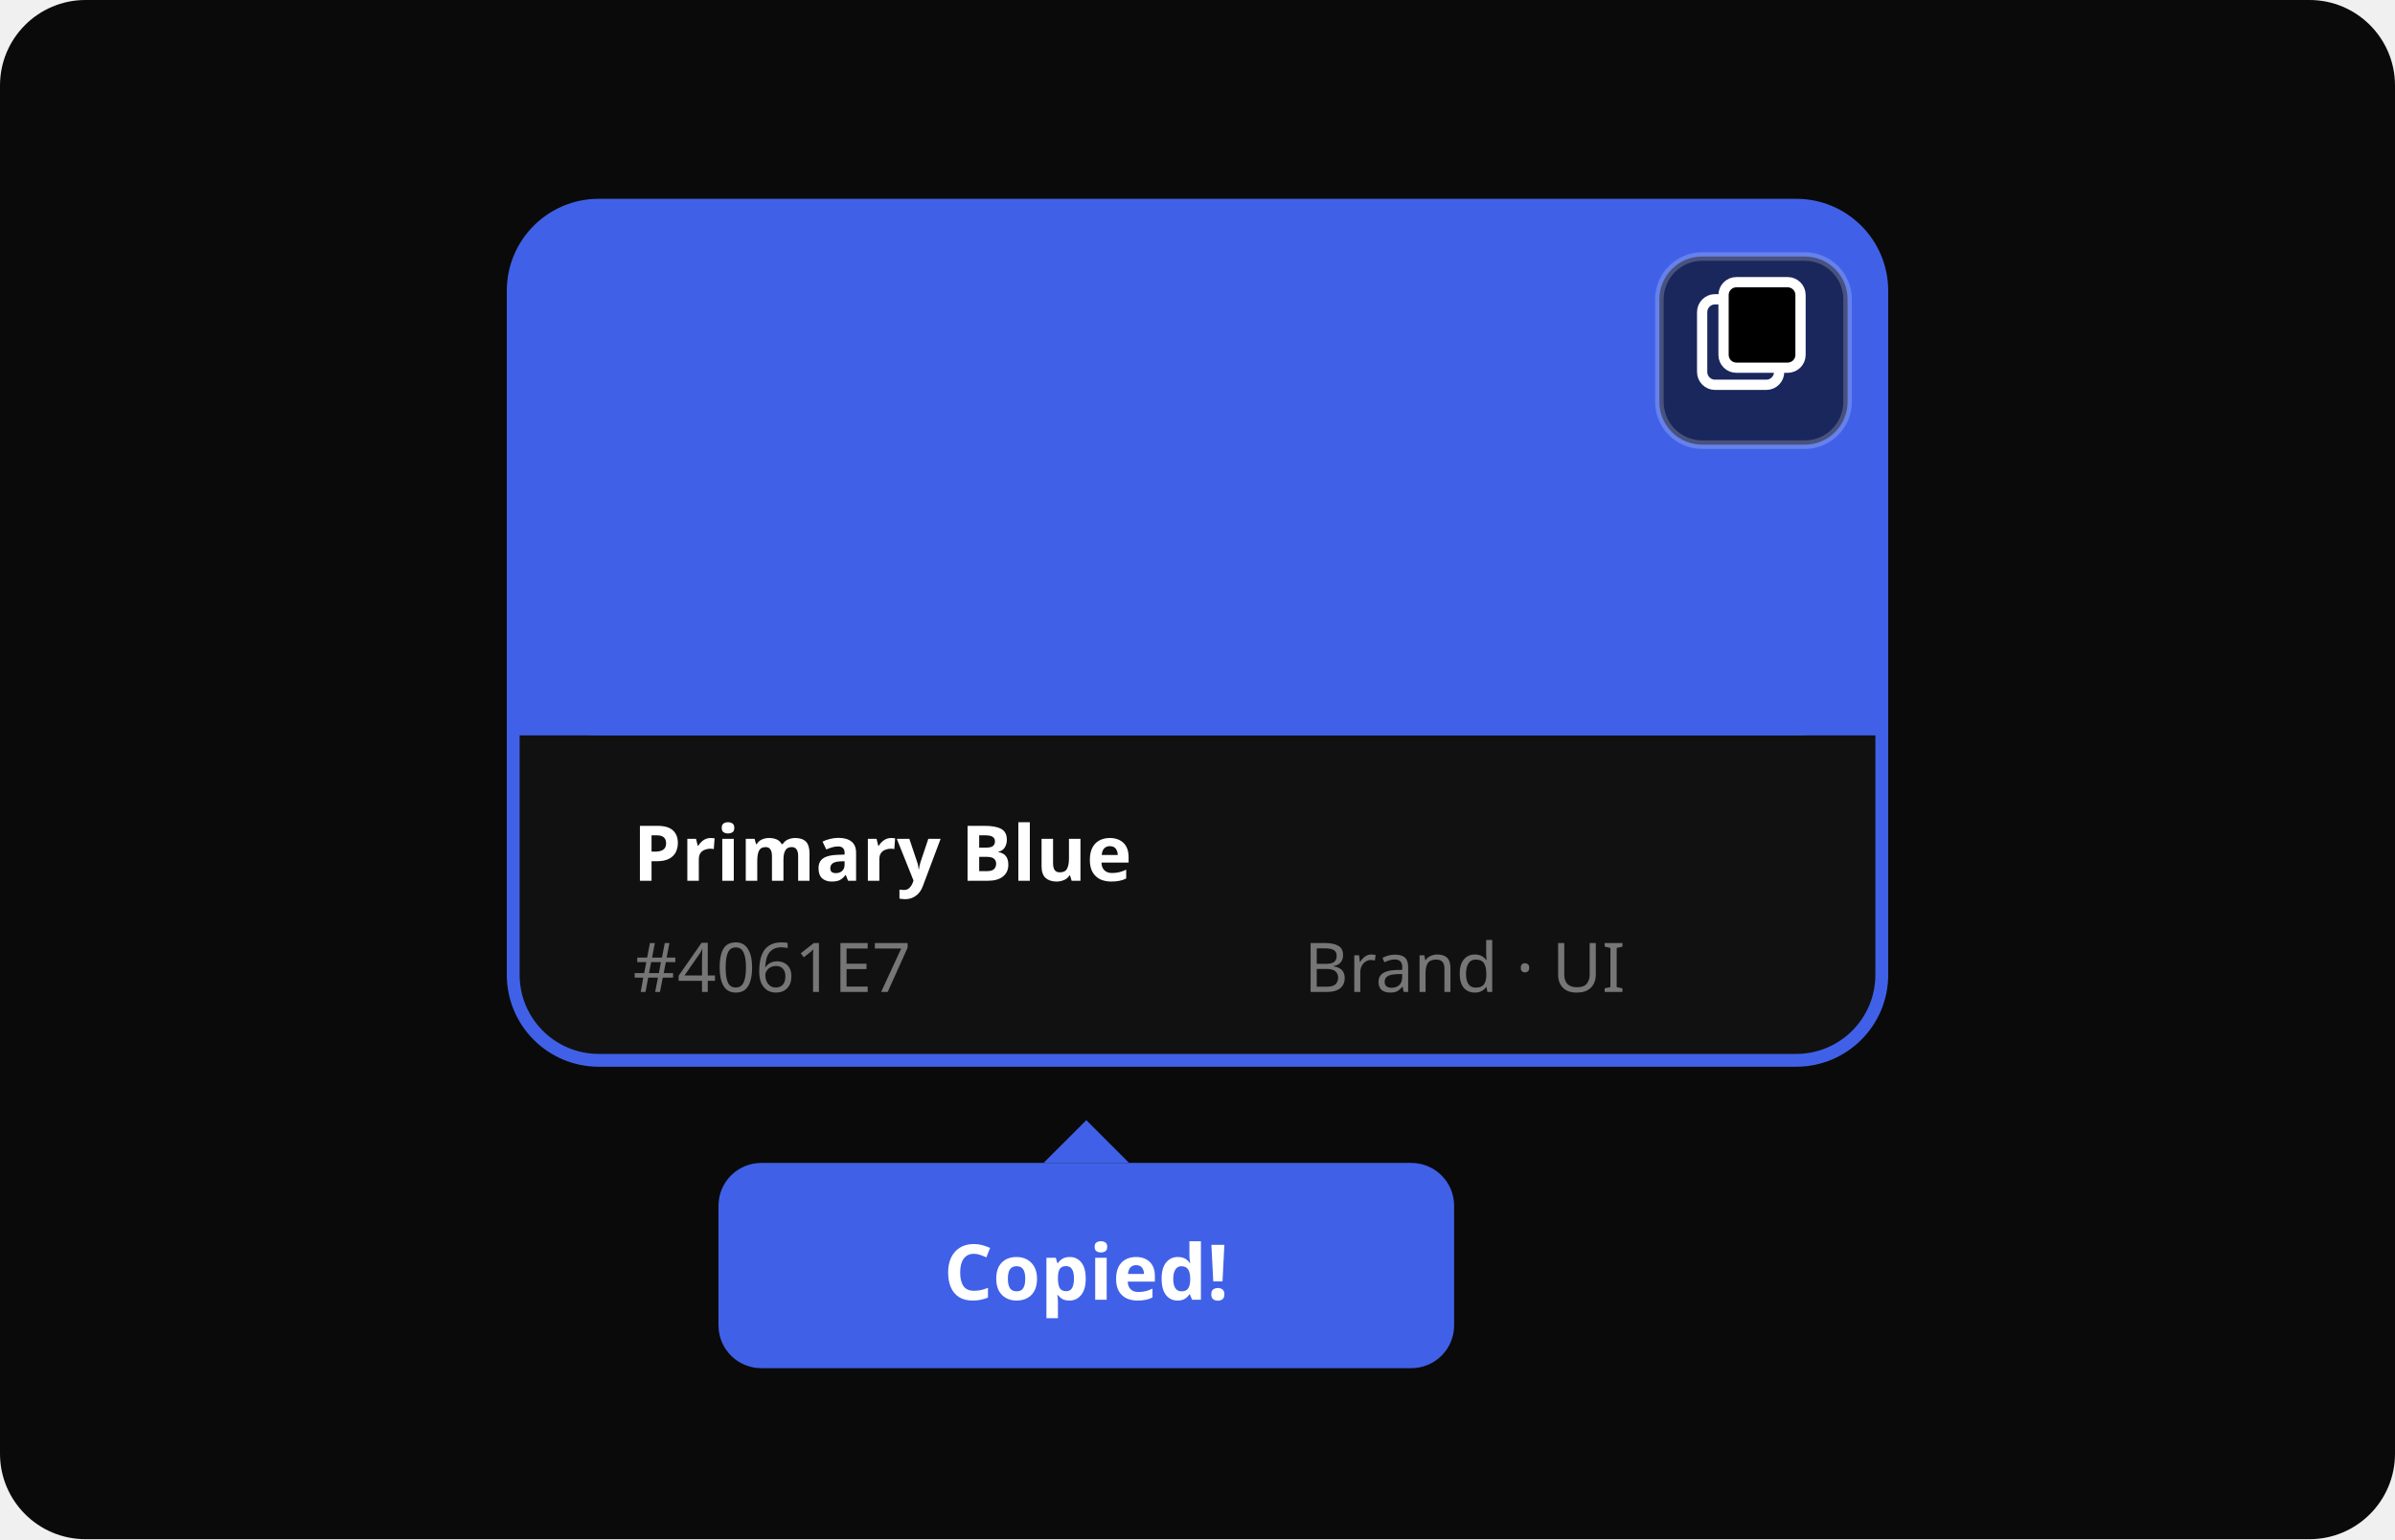
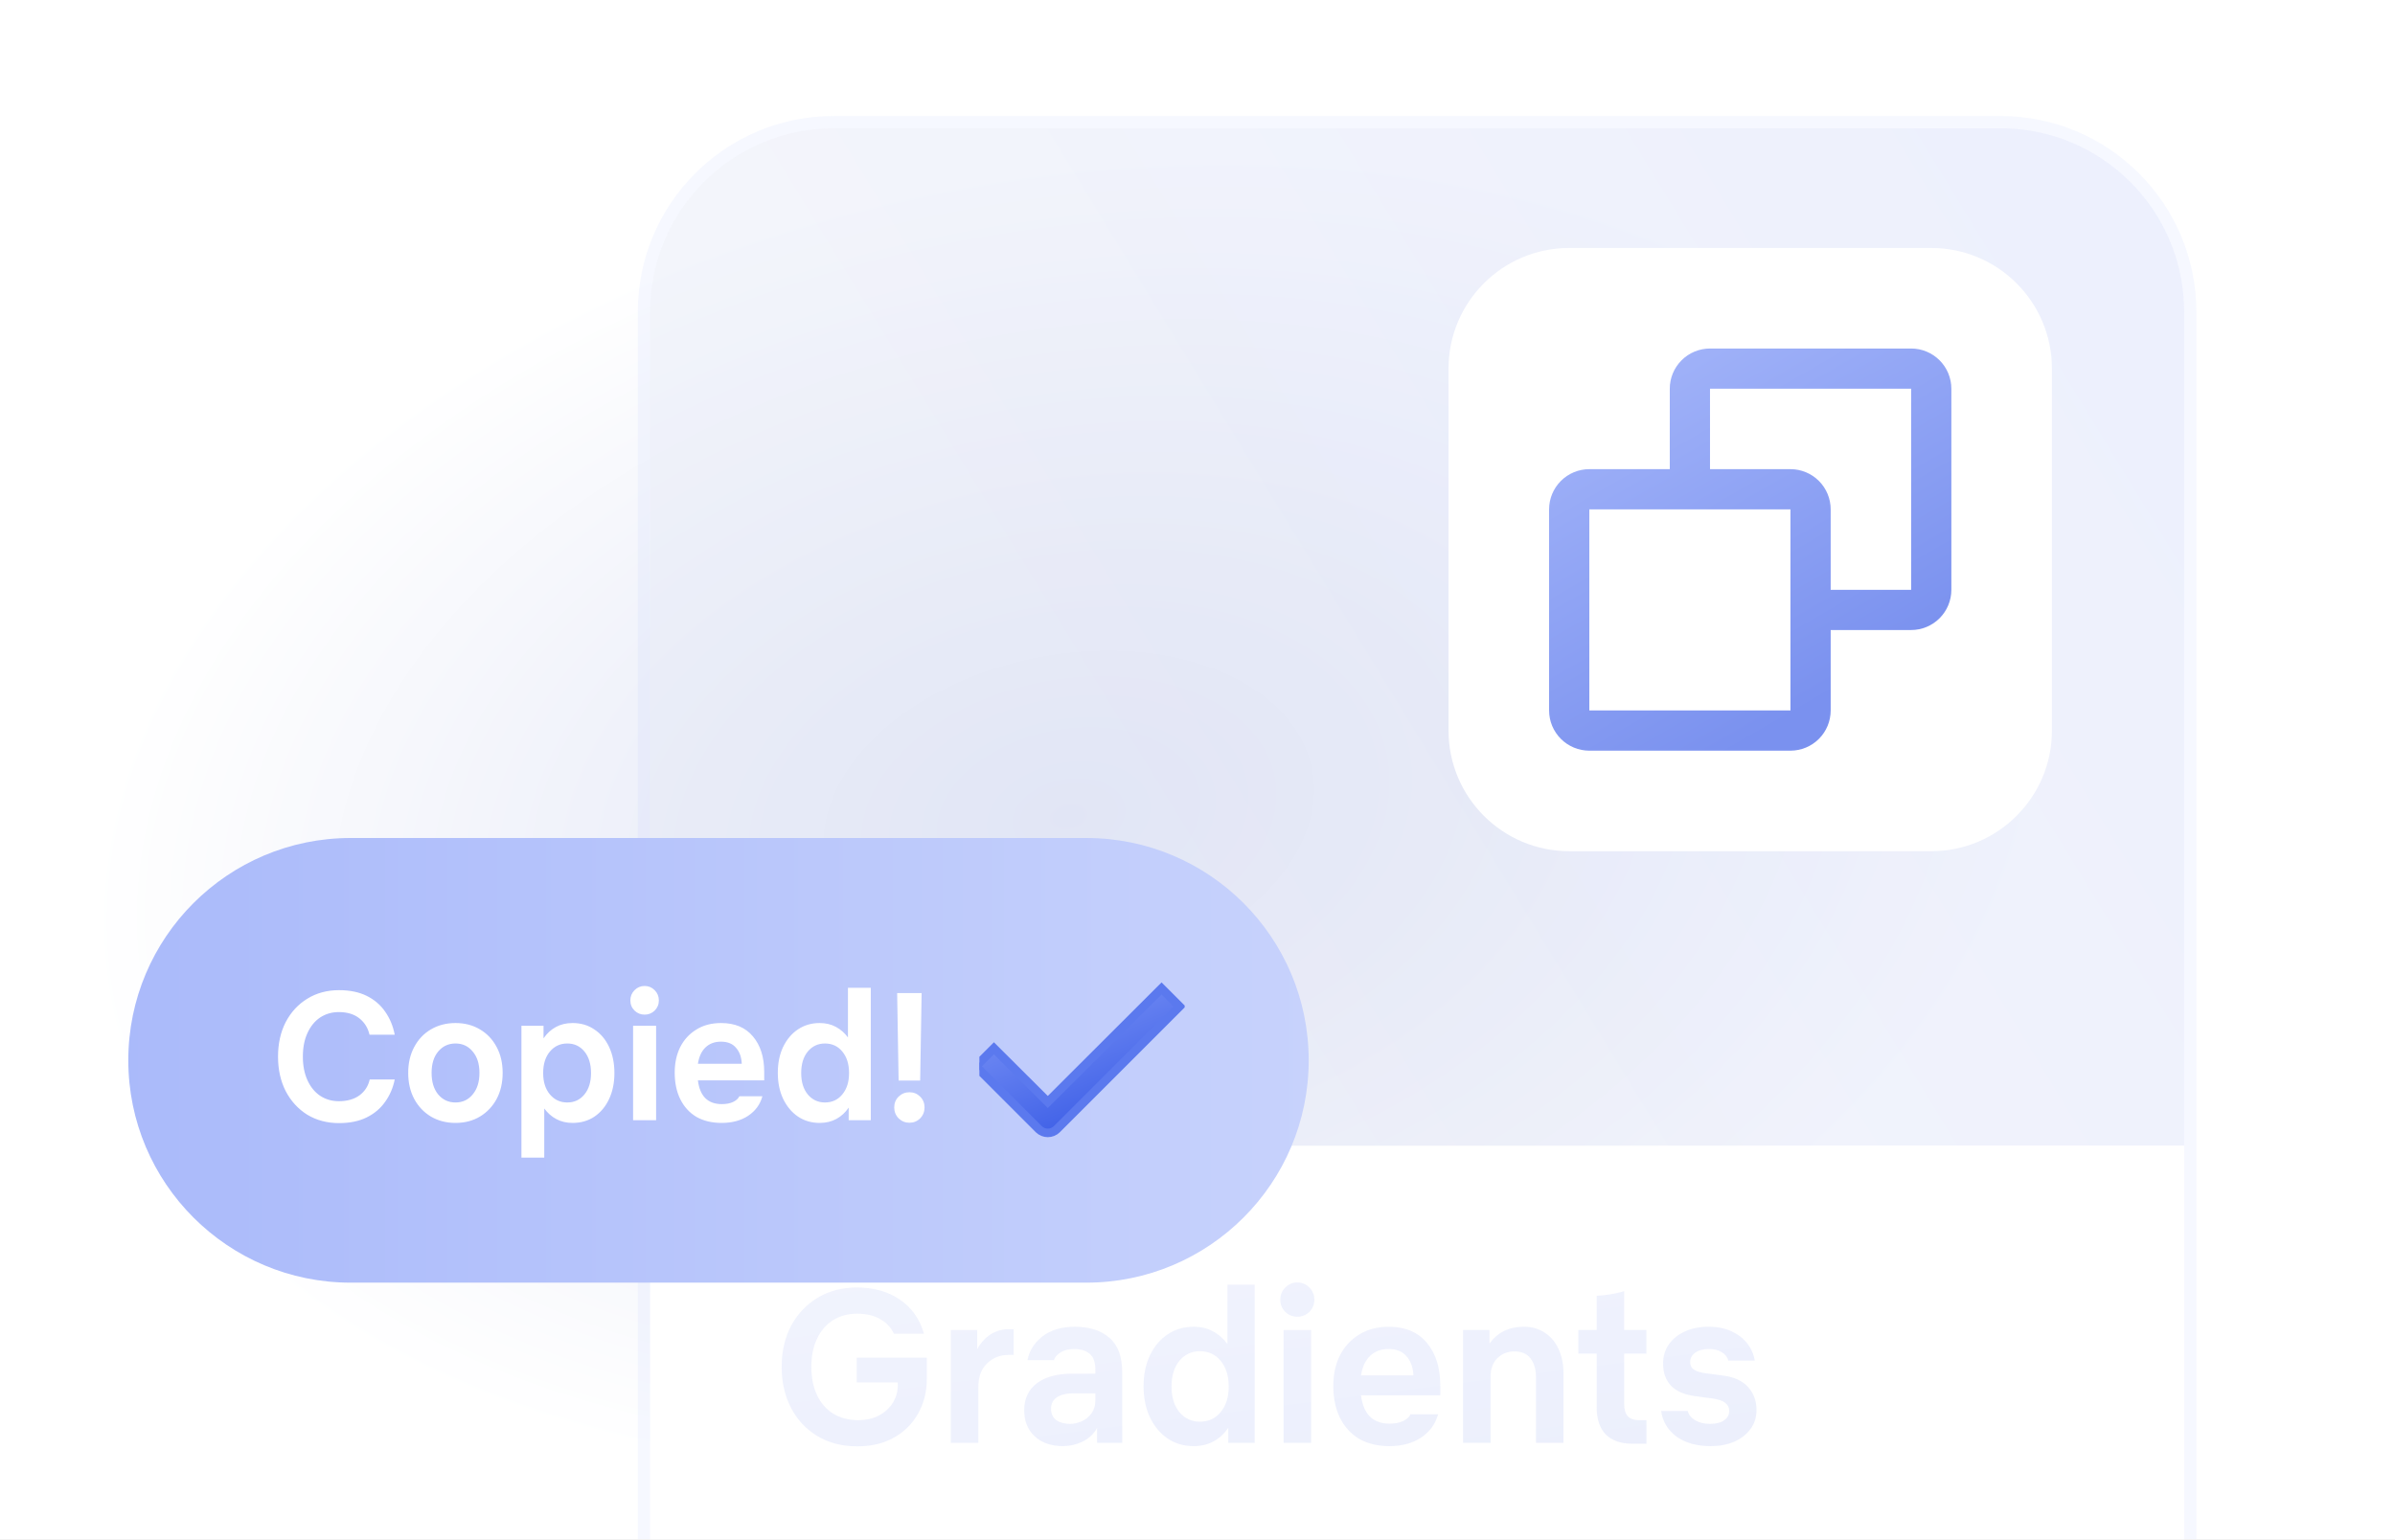
- <svg xmlns="http://www.w3.org/2000/svg" width="280" height="180" viewBox="0 0 280 180">
-   <rect width="280" height="180" fill="#0A0A0A" rx="10" />
-   <rect x="60" y="24" width="160" height="100" rx="10" fill="#111" stroke="#4061E7" stroke-width="1.5" />
-   <rect x="60" y="24" width="160" height="62" rx="10" fill="#4061E7" />
-   <rect x="60" y="70" width="160" height="16" fill="#4061E7" />
-   <rect x="194" y="30" width="22" height="22" rx="5" fill="rgba(0,0,0,0.6)" stroke="rgba(255,255,255,0.2)" stroke-width="1" />
-   <rect x="199" y="35" width="9" height="10" rx="1.5" fill="none" stroke="#FFFFFF" stroke-width="1.2" />
-   <rect x="201.5" y="33" width="9" height="10" rx="1.5" fill="#000" stroke="#FFFFFF" stroke-width="1.2" />
-   <text x="74" y="103" font-family="sans-serif" font-size="9" fill="#FFFFFF" font-weight="700">Primary Blue</text>
-   <text x="74" y="116" font-family="sans-serif" font-size="8" fill="#767676">#4061E7</text>
-   <text x="190" y="116" font-family="sans-serif" font-size="8" fill="#767676" text-anchor="end">Brand · UI</text>
-   <rect x="84" y="136" width="86" height="24" rx="5" fill="#4061E7" />
-   <polygon points="127,131 122,136 132,136" fill="#4061E7" />
-   <text x="127" y="152" font-family="sans-serif" font-size="9" fill="#FFFFFF" text-anchor="middle" font-weight="600">Copied!</text>
+ <svg xmlns="http://www.w3.org/2000/svg" width="280" height="180" viewBox="0 0 280 180" fill="none">
+   <g clip-path="url(#clip0_254_2938)">
+     <rect width="280" height="180" fill="url(#paint0_radial_254_2938)" />
+     <g clip-path="url(#clip1_254_2938)">
+       <mask id="path-1-outside-1_254_2938" maskUnits="userSpaceOnUse" x="74" y="13" width="183" height="224" fill="black">
+         <rect fill="white" x="74" y="13" width="183" height="224" />
+         <path d="M76 36.469C76 24.612 85.612 15 97.469 15H233.878C245.736 15 255.348 24.612 255.348 36.469V213.531C255.348 225.388 245.736 235 233.878 235H97.469C85.612 235 76 225.388 76 213.531V36.469Z" />
+       </mask>
+       <rect width="179.348" height="119" transform="translate(76 15)" fill="url(#paint1_linear_254_2938)" fill-opacity="0.4" />
+       <rect x="169.348" y="29" width="70.543" height="70.543" rx="14.109" fill="white" />
+       <path d="M223.431 40.757C224.679 40.757 225.875 41.253 226.757 42.135C227.639 43.017 228.134 44.213 228.134 45.46V68.975C228.134 70.222 227.639 71.418 226.757 72.3C225.875 73.182 224.679 73.678 223.431 73.678H214.025V83.083C214.025 84.331 213.53 85.527 212.648 86.409C211.766 87.291 210.57 87.786 209.323 87.786H185.808C184.561 87.786 183.365 87.291 182.483 86.409C181.601 85.527 181.105 84.331 181.105 83.083V59.569C181.105 58.322 181.601 57.125 182.483 56.243C183.365 55.361 184.561 54.866 185.808 54.866H195.214V45.46C195.214 44.213 195.709 43.017 196.591 42.135C197.473 41.253 198.669 40.757 199.917 40.757H223.431ZM185.808 83.083H209.323V59.569H185.808V83.083ZM199.917 54.866H209.323C210.57 54.866 211.766 55.361 212.648 56.243C213.53 57.125 214.025 58.322 214.025 59.569V68.975H223.431V45.46H199.917V54.866Z" fill="url(#paint2_linear_254_2938)" fill-opacity="0.7" />
+       <rect width="179.348" height="90.171" transform="translate(76 134)" fill="white" />
+       <path d="M92.482 164.652C91.751 163.24 91.385 161.641 91.385 159.854C91.385 158.051 91.751 156.452 92.482 155.057C93.231 153.662 94.268 152.564 95.595 151.765C96.922 150.965 98.454 150.565 100.189 150.565C102.162 150.565 103.838 151.042 105.216 151.994C106.594 152.93 107.53 154.257 108.023 155.975H104.502C104.195 155.278 103.676 154.716 102.945 154.291C102.213 153.849 101.295 153.628 100.189 153.628C99.134 153.628 98.198 153.883 97.382 154.393C96.582 154.903 95.961 155.627 95.519 156.562C95.076 157.481 94.855 158.578 94.855 159.854C94.855 161.113 95.076 162.21 95.519 163.146C95.961 164.082 96.591 164.805 97.407 165.315C98.241 165.826 99.211 166.081 100.316 166.081C101.235 166.081 102.043 165.902 102.741 165.545C103.438 165.171 103.983 164.677 104.374 164.065C104.765 163.435 104.961 162.738 104.961 161.972V161.666H100.163V158.782H108.355V161.232C108.355 162.729 108.023 164.073 107.36 165.264C106.713 166.455 105.778 167.399 104.553 168.097C103.345 168.794 101.899 169.143 100.214 169.143C98.445 169.143 96.897 168.743 95.57 167.944C94.243 167.144 93.214 166.047 92.482 164.652ZM111.161 155.541H114.249V157.762C114.658 157.03 115.176 156.46 115.806 156.052C116.452 155.644 117.175 155.439 117.975 155.439H118.511V158.451H117.899C116.912 158.451 116.078 158.782 115.398 159.446C114.717 160.092 114.377 161.02 114.377 162.227V168.735H111.161V155.541ZM131.197 168.735H128.262V167C127.837 167.731 127.259 168.267 126.527 168.607C125.795 168.948 125.047 169.118 124.281 169.118C122.903 169.118 121.797 168.735 120.964 167.969C120.147 167.204 119.739 166.191 119.739 164.933C119.739 163.571 120.232 162.517 121.219 161.768C122.206 161.02 123.584 160.645 125.353 160.645H128.058V160.135C128.058 159.301 127.837 158.697 127.395 158.323C126.952 157.949 126.348 157.762 125.583 157.762C124.936 157.762 124.4 157.898 123.975 158.17C123.567 158.425 123.312 158.723 123.209 159.063H120.122C120.343 157.94 120.93 157.013 121.882 156.282C122.852 155.533 124.111 155.159 125.659 155.159C127.378 155.159 128.73 155.593 129.717 156.46C130.704 157.311 131.197 158.646 131.197 160.467V168.735ZM127.599 165.29C127.905 164.881 128.058 164.38 128.058 163.784V162.942H125.532C124.698 162.942 124.043 163.095 123.567 163.401C123.107 163.708 122.878 164.158 122.878 164.754C122.878 165.332 123.082 165.775 123.49 166.081C123.915 166.37 124.451 166.515 125.098 166.515C125.557 166.515 126.017 166.413 126.476 166.208C126.935 166.004 127.31 165.698 127.599 165.29ZM146.686 168.735H143.598V166.974C143.139 167.655 142.569 168.182 141.889 168.556C141.208 168.931 140.426 169.118 139.541 169.118C138.401 169.118 137.389 168.82 136.504 168.224C135.636 167.629 134.947 166.804 134.437 165.749C133.944 164.694 133.697 163.486 133.697 162.125C133.697 160.747 133.944 159.539 134.437 158.502C134.947 157.447 135.636 156.63 136.504 156.052C137.389 155.456 138.401 155.159 139.541 155.159C140.392 155.159 141.149 155.337 141.812 155.695C142.476 156.052 143.037 156.545 143.496 157.175V150.233H146.686V168.735ZM142.705 165.137C143.335 164.388 143.649 163.393 143.649 162.151C143.649 160.892 143.335 159.888 142.705 159.14C142.093 158.391 141.285 158.017 140.281 158.017C139.311 158.017 138.512 158.391 137.882 159.14C137.27 159.888 136.963 160.892 136.963 162.151C136.963 163.393 137.27 164.388 137.882 165.137C138.512 165.885 139.311 166.26 140.281 166.26C141.285 166.26 142.093 165.885 142.705 165.137ZM150.063 155.541H153.279V168.735H150.063V155.541ZM150.267 150.565C150.659 150.174 151.126 149.978 151.671 149.978C152.215 149.978 152.683 150.174 153.074 150.565C153.466 150.957 153.661 151.433 153.661 151.994C153.661 152.556 153.466 153.032 153.074 153.423C152.683 153.798 152.215 153.985 151.671 153.985C151.126 153.985 150.659 153.798 150.267 153.423C149.876 153.032 149.68 152.556 149.68 151.994C149.68 151.433 149.876 150.957 150.267 150.565ZM162.435 169.118C161.074 169.118 159.9 168.837 158.914 168.276C157.944 167.697 157.195 166.88 156.668 165.826C156.14 164.771 155.877 163.52 155.877 162.074C155.877 160.747 156.132 159.565 156.642 158.527C157.17 157.489 157.918 156.673 158.888 156.077C159.858 155.465 161.015 155.159 162.359 155.159C164.281 155.159 165.761 155.78 166.799 157.022C167.854 158.264 168.381 159.922 168.381 161.998V163.172H159.118C159.39 165.383 160.504 166.489 162.461 166.489C163.09 166.489 163.618 166.387 164.043 166.183C164.468 165.979 164.757 165.715 164.911 165.392H168.126C167.82 166.532 167.156 167.442 166.135 168.122C165.132 168.786 163.898 169.118 162.435 169.118ZM165.242 160.849C165.208 159.931 164.945 159.191 164.451 158.629C163.975 158.051 163.269 157.762 162.333 157.762C161.448 157.762 160.725 158.034 160.164 158.578C159.62 159.106 159.271 159.863 159.118 160.849H165.242ZM171.047 155.541H174.134V157.124C175.087 155.814 176.423 155.159 178.141 155.159C179.094 155.159 179.91 155.388 180.591 155.848C181.288 156.29 181.824 156.92 182.199 157.736C182.59 158.553 182.785 159.497 182.785 160.569V168.735H179.57V161.054C179.57 160.135 179.357 159.403 178.932 158.859C178.524 158.315 177.894 158.042 177.044 158.042C176.261 158.042 175.598 158.306 175.053 158.833C174.526 159.361 174.262 160.084 174.262 161.003V168.735H171.047V155.541ZM186.668 158.298H184.525V155.541H186.668V151.535C187.774 151.484 188.846 151.305 189.884 150.999V155.541H192.487V158.298H189.884V164.218C189.884 165.46 190.445 166.081 191.568 166.081H192.487V168.837H190.828C189.501 168.837 188.472 168.48 187.74 167.765C187.025 167.034 186.668 165.97 186.668 164.575V158.298ZM195.99 167.995C194.969 167.229 194.374 166.234 194.203 165.009H197.317C197.402 165.417 197.683 165.775 198.159 166.081C198.635 166.37 199.222 166.515 199.92 166.515C200.617 166.515 201.162 166.379 201.553 166.106C201.961 165.834 202.165 165.468 202.165 165.009C202.165 164.618 202.012 164.303 201.706 164.065C201.417 163.81 200.881 163.631 200.098 163.529L198.184 163.274C196.908 163.104 195.964 162.695 195.352 162.049C194.739 161.385 194.433 160.526 194.433 159.471C194.433 158.604 194.663 157.847 195.122 157.2C195.581 156.554 196.211 156.052 197.011 155.695C197.81 155.337 198.712 155.159 199.716 155.159C200.77 155.159 201.681 155.337 202.446 155.695C203.212 156.052 203.824 156.528 204.284 157.124C204.743 157.719 205.032 158.383 205.151 159.114H202.063C201.944 158.689 201.681 158.357 201.272 158.119C200.881 157.881 200.388 157.762 199.792 157.762C199.129 157.762 198.593 157.906 198.184 158.195C197.793 158.485 197.598 158.85 197.598 159.293C197.598 159.684 197.751 159.982 198.057 160.186C198.363 160.39 198.873 160.535 199.588 160.62L201.502 160.875C202.778 161.045 203.739 161.496 204.386 162.227C205.032 162.959 205.355 163.844 205.355 164.881C205.355 165.749 205.117 166.498 204.641 167.127C204.181 167.757 203.543 168.25 202.727 168.607C201.927 168.948 201.017 169.118 199.996 169.118C198.363 169.118 197.028 168.743 195.99 167.995Z" fill="url(#paint3_linear_254_2938)" fill-opacity="0.1" />
+     </g>
+     <path d="M97.469 15V16.431H233.878V15V13.569H97.469V15ZM255.348 36.469H253.917V213.531H255.348H256.779V36.469H255.348ZM233.878 235V233.569H97.469V235V236.431H233.878V235ZM76 213.531H77.431V36.469H76H74.569V213.531H76ZM97.469 235V233.569C86.403 233.569 77.431 224.597 77.431 213.531H76H74.569C74.569 226.178 84.822 236.431 97.469 236.431V235ZM255.348 213.531H253.917C253.917 224.597 244.945 233.569 233.878 233.569V235V236.431C246.526 236.431 256.779 226.178 256.779 213.531H255.348ZM233.878 15V16.431C244.945 16.431 253.917 25.403 253.917 36.469H255.348H256.779C256.779 23.822 246.526 13.569 233.878 13.569V15ZM97.469 15V13.569C84.822 13.569 74.569 23.822 74.569 36.469H76H77.431C77.431 25.403 86.403 16.431 97.469 16.431V15Z" fill="#A9B9FA" fill-opacity="0.1" mask="url(#path-1-outside-1_254_2938)" />
+     <path d="M15 124C15 109.641 26.641 98 41 98H127C141.359 98 153 109.641 153 124V124C153 138.359 141.359 150 127 150H41C26.641 150 15 138.359 15 124V124Z" fill="url(#paint4_linear_254_2938)" />
+     <path d="M33.401 127.605C32.803 126.423 32.504 125.078 32.504 123.569C32.504 122.045 32.803 120.7 33.401 119.532C34.013 118.365 34.853 117.454 35.92 116.799C37.002 116.13 38.241 115.795 39.636 115.795C40.889 115.795 41.964 116.016 42.861 116.457C43.758 116.899 44.477 117.511 45.018 118.294C45.573 119.077 45.95 119.981 46.149 121.006H43.202C43.017 120.209 42.619 119.568 42.007 119.084C41.394 118.6 40.597 118.358 39.615 118.358C38.789 118.358 38.056 118.572 37.415 118.999C36.789 119.426 36.298 120.031 35.942 120.814C35.586 121.583 35.408 122.501 35.408 123.569C35.408 124.622 35.586 125.54 35.942 126.323C36.298 127.106 36.789 127.711 37.415 128.138C38.056 128.566 38.789 128.779 39.615 128.779C40.597 128.779 41.401 128.551 42.028 128.096C42.654 127.626 43.053 127.007 43.224 126.238H46.149C45.95 127.22 45.573 128.096 45.018 128.865C44.477 129.633 43.758 130.238 42.861 130.68C41.964 131.121 40.889 131.342 39.636 131.342C38.241 131.342 37.002 131.014 35.92 130.359C34.853 129.69 34.013 128.772 33.401 127.605ZM48.429 128.523C47.959 127.64 47.724 126.622 47.724 125.469C47.724 124.316 47.959 123.305 48.429 122.437C48.899 121.554 49.547 120.871 50.372 120.387C51.212 119.888 52.173 119.639 53.255 119.639C54.337 119.639 55.291 119.888 56.117 120.387C56.942 120.871 57.59 121.554 58.06 122.437C58.53 123.305 58.765 124.316 58.765 125.469C58.765 126.622 58.53 127.64 58.06 128.523C57.59 129.391 56.942 130.075 56.117 130.573C55.291 131.071 54.337 131.32 53.255 131.32C52.173 131.32 51.212 131.071 50.372 130.573C49.547 130.075 48.899 129.391 48.429 128.523ZM56.053 125.469C56.053 124.416 55.789 123.583 55.263 122.971C54.75 122.344 54.081 122.031 53.255 122.031C52.429 122.031 51.753 122.344 51.227 122.971C50.714 123.583 50.458 124.416 50.458 125.469C50.458 126.523 50.714 127.363 51.227 127.989C51.753 128.615 52.429 128.929 53.255 128.929C54.081 128.929 54.75 128.615 55.263 127.989C55.789 127.363 56.053 126.523 56.053 125.469ZM60.961 119.96H63.545V121.433C63.929 120.864 64.406 120.422 64.976 120.109C65.545 119.796 66.2 119.639 66.94 119.639C67.908 119.639 68.755 119.888 69.481 120.387C70.222 120.871 70.798 121.554 71.211 122.437C71.624 123.319 71.831 124.337 71.831 125.49C71.831 126.629 71.624 127.64 71.211 128.523C70.798 129.406 70.222 130.096 69.481 130.594C68.755 131.078 67.908 131.32 66.94 131.32C66.228 131.32 65.595 131.171 65.04 130.872C64.484 130.573 64.015 130.16 63.63 129.633V135.378H60.961V119.96ZM66.321 122.031C65.495 122.031 64.819 122.344 64.292 122.971C63.766 123.597 63.502 124.437 63.502 125.49C63.502 126.53 63.766 127.363 64.292 127.989C64.819 128.615 65.495 128.929 66.321 128.929C67.147 128.929 67.816 128.615 68.328 127.989C68.841 127.363 69.097 126.53 69.097 125.49C69.097 124.437 68.841 123.597 68.328 122.971C67.816 122.344 67.147 122.031 66.321 122.031ZM74.016 119.96H76.706V131H74.016V119.96ZM74.186 115.795C74.514 115.468 74.906 115.304 75.361 115.304C75.817 115.304 76.208 115.468 76.536 115.795C76.863 116.123 77.027 116.521 77.027 116.991C77.027 117.461 76.863 117.86 76.536 118.187C76.208 118.5 75.817 118.657 75.361 118.657C74.906 118.657 74.514 118.5 74.186 118.187C73.859 117.86 73.695 117.461 73.695 116.991C73.695 116.521 73.859 116.123 74.186 115.795ZM84.369 131.32C83.23 131.32 82.248 131.085 81.422 130.616C80.61 130.132 79.984 129.448 79.543 128.566C79.101 127.683 78.881 126.637 78.881 125.426C78.881 124.316 79.094 123.327 79.521 122.458C79.963 121.59 80.589 120.906 81.4 120.408C82.212 119.896 83.18 119.639 84.305 119.639C85.913 119.639 87.152 120.159 88.02 121.198C88.903 122.237 89.344 123.625 89.344 125.362V126.345H81.593C81.82 128.195 82.753 129.121 84.39 129.121C84.917 129.121 85.358 129.035 85.714 128.865C86.07 128.694 86.312 128.473 86.44 128.203H89.131C88.875 129.156 88.319 129.918 87.465 130.487C86.625 131.043 85.593 131.32 84.369 131.32ZM86.718 124.401C86.689 123.633 86.469 123.013 86.056 122.544C85.657 122.059 85.066 121.817 84.283 121.817C83.543 121.817 82.938 122.045 82.468 122.501C82.013 122.942 81.721 123.576 81.593 124.401H86.718ZM101.804 131H99.22V129.527C98.836 130.096 98.359 130.537 97.789 130.851C97.22 131.164 96.565 131.32 95.825 131.32C94.871 131.32 94.024 131.071 93.283 130.573C92.557 130.075 91.981 129.384 91.554 128.501C91.141 127.619 90.934 126.608 90.934 125.469C90.934 124.316 91.141 123.305 91.554 122.437C91.981 121.554 92.557 120.871 93.283 120.387C94.024 119.888 94.871 119.639 95.825 119.639C96.536 119.639 97.17 119.789 97.725 120.088C98.28 120.387 98.75 120.8 99.135 121.326V115.518H101.804V131ZM98.473 127.989C98.999 127.363 99.263 126.53 99.263 125.49C99.263 124.437 98.999 123.597 98.473 122.971C97.96 122.344 97.284 122.031 96.444 122.031C95.632 122.031 94.963 122.344 94.436 122.971C93.924 123.597 93.668 124.437 93.668 125.49C93.668 126.53 93.924 127.363 94.436 127.989C94.963 128.615 95.632 128.929 96.444 128.929C97.284 128.929 97.96 128.615 98.473 127.989ZM104.886 116.137H107.748L107.577 126.366H105.057L104.886 116.137ZM106.317 131.299C105.833 131.299 105.413 131.128 105.057 130.786C104.715 130.431 104.544 130.003 104.544 129.505C104.544 129.007 104.715 128.587 105.057 128.245C105.413 127.904 105.833 127.733 106.317 127.733C106.815 127.733 107.235 127.904 107.577 128.245C107.918 128.587 108.089 129.007 108.089 129.505C108.089 130.003 107.918 130.431 107.577 130.786C107.235 131.128 106.815 131.299 106.317 131.299Z" fill="white" />
+     <g clip-path="url(#clip2_254_2938)">
+       <path d="M137.907 117.7L123.554 132.054L123.55 132.057C123.27 132.332 122.893 132.485 122.5 132.486C122.108 132.486 121.731 132.332 121.45 132.057L121.446 132.054L114.093 124.7L115.847 122.946L116.199 122.593L116.553 122.945L122.499 128.873L135.446 115.946L135.8 115.593L137.907 117.7Z" fill="url(#paint5_linear_254_2938)" stroke="#5B79EE" />
+     </g>
+   </g>
+   <defs>
+     <radialGradient id="paint0_radial_254_2938" cx="0" cy="0" r="1" gradientUnits="userSpaceOnUse" gradientTransform="translate(125 95.5) rotate(78.6162) scale(75.9951 115.413)">
+       <stop stop-color="#E1E5F5" />
+       <stop offset="1" stop-color="white" />
+     </radialGradient>
+     <linearGradient id="paint1_linear_254_2938" x1="245" y1="-34.303" x2="58.034" y2="79.818" gradientUnits="userSpaceOnUse">
+       <stop stop-color="#C7D2FC" />
+       <stop offset="1" stop-color="#E1E5F5" />
+     </linearGradient>
+     <linearGradient id="paint2_linear_254_2938" x1="214.697" y1="81.068" x2="185.606" y2="30.68" gradientUnits="userSpaceOnUse">
+       <stop stop-color="#4061E7" />
+       <stop offset="1" stop-color="#889FF9" />
+     </linearGradient>
+     <linearGradient id="paint3_linear_254_2938" x1="197.972" y1="172.021" x2="192.106" y2="125.619" gradientUnits="userSpaceOnUse">
+       <stop stop-color="#4061E7" />
+       <stop offset="1" stop-color="#889FF9" />
+     </linearGradient>
+     <linearGradient id="paint4_linear_254_2938" x1="153.595" y1="118.597" x2="8.884" y2="118.597" gradientUnits="userSpaceOnUse">
+       <stop stop-color="#C7D2FC" />
+       <stop offset="1" stop-color="#A9B9FA" />
+     </linearGradient>
+     <linearGradient id="paint5_linear_254_2938" x1="130.8" y1="129.745" x2="123.013" y2="110.485" gradientUnits="userSpaceOnUse">
+       <stop stop-color="#4061E7" />
+       <stop offset="1" stop-color="#889FF9" />
+     </linearGradient>
+     <clipPath id="clip0_254_2938">
+       <rect width="280" height="180" fill="white" />
+     </clipPath>
+     <clipPath id="clip1_254_2938">
+       <path d="M76 36.469C76 24.612 85.612 15 97.469 15H233.878C245.736 15 255.348 24.612 255.348 36.469V213.531C255.348 225.388 245.736 235 233.878 235H97.469C85.612 235 76 225.388 76 213.531V36.469Z" fill="white" />
+     </clipPath>
+     <clipPath id="clip2_254_2938">
+       <rect width="24" height="24" fill="white" transform="translate(114.5 112)" />
+     </clipPath>
+   </defs>
</svg>
